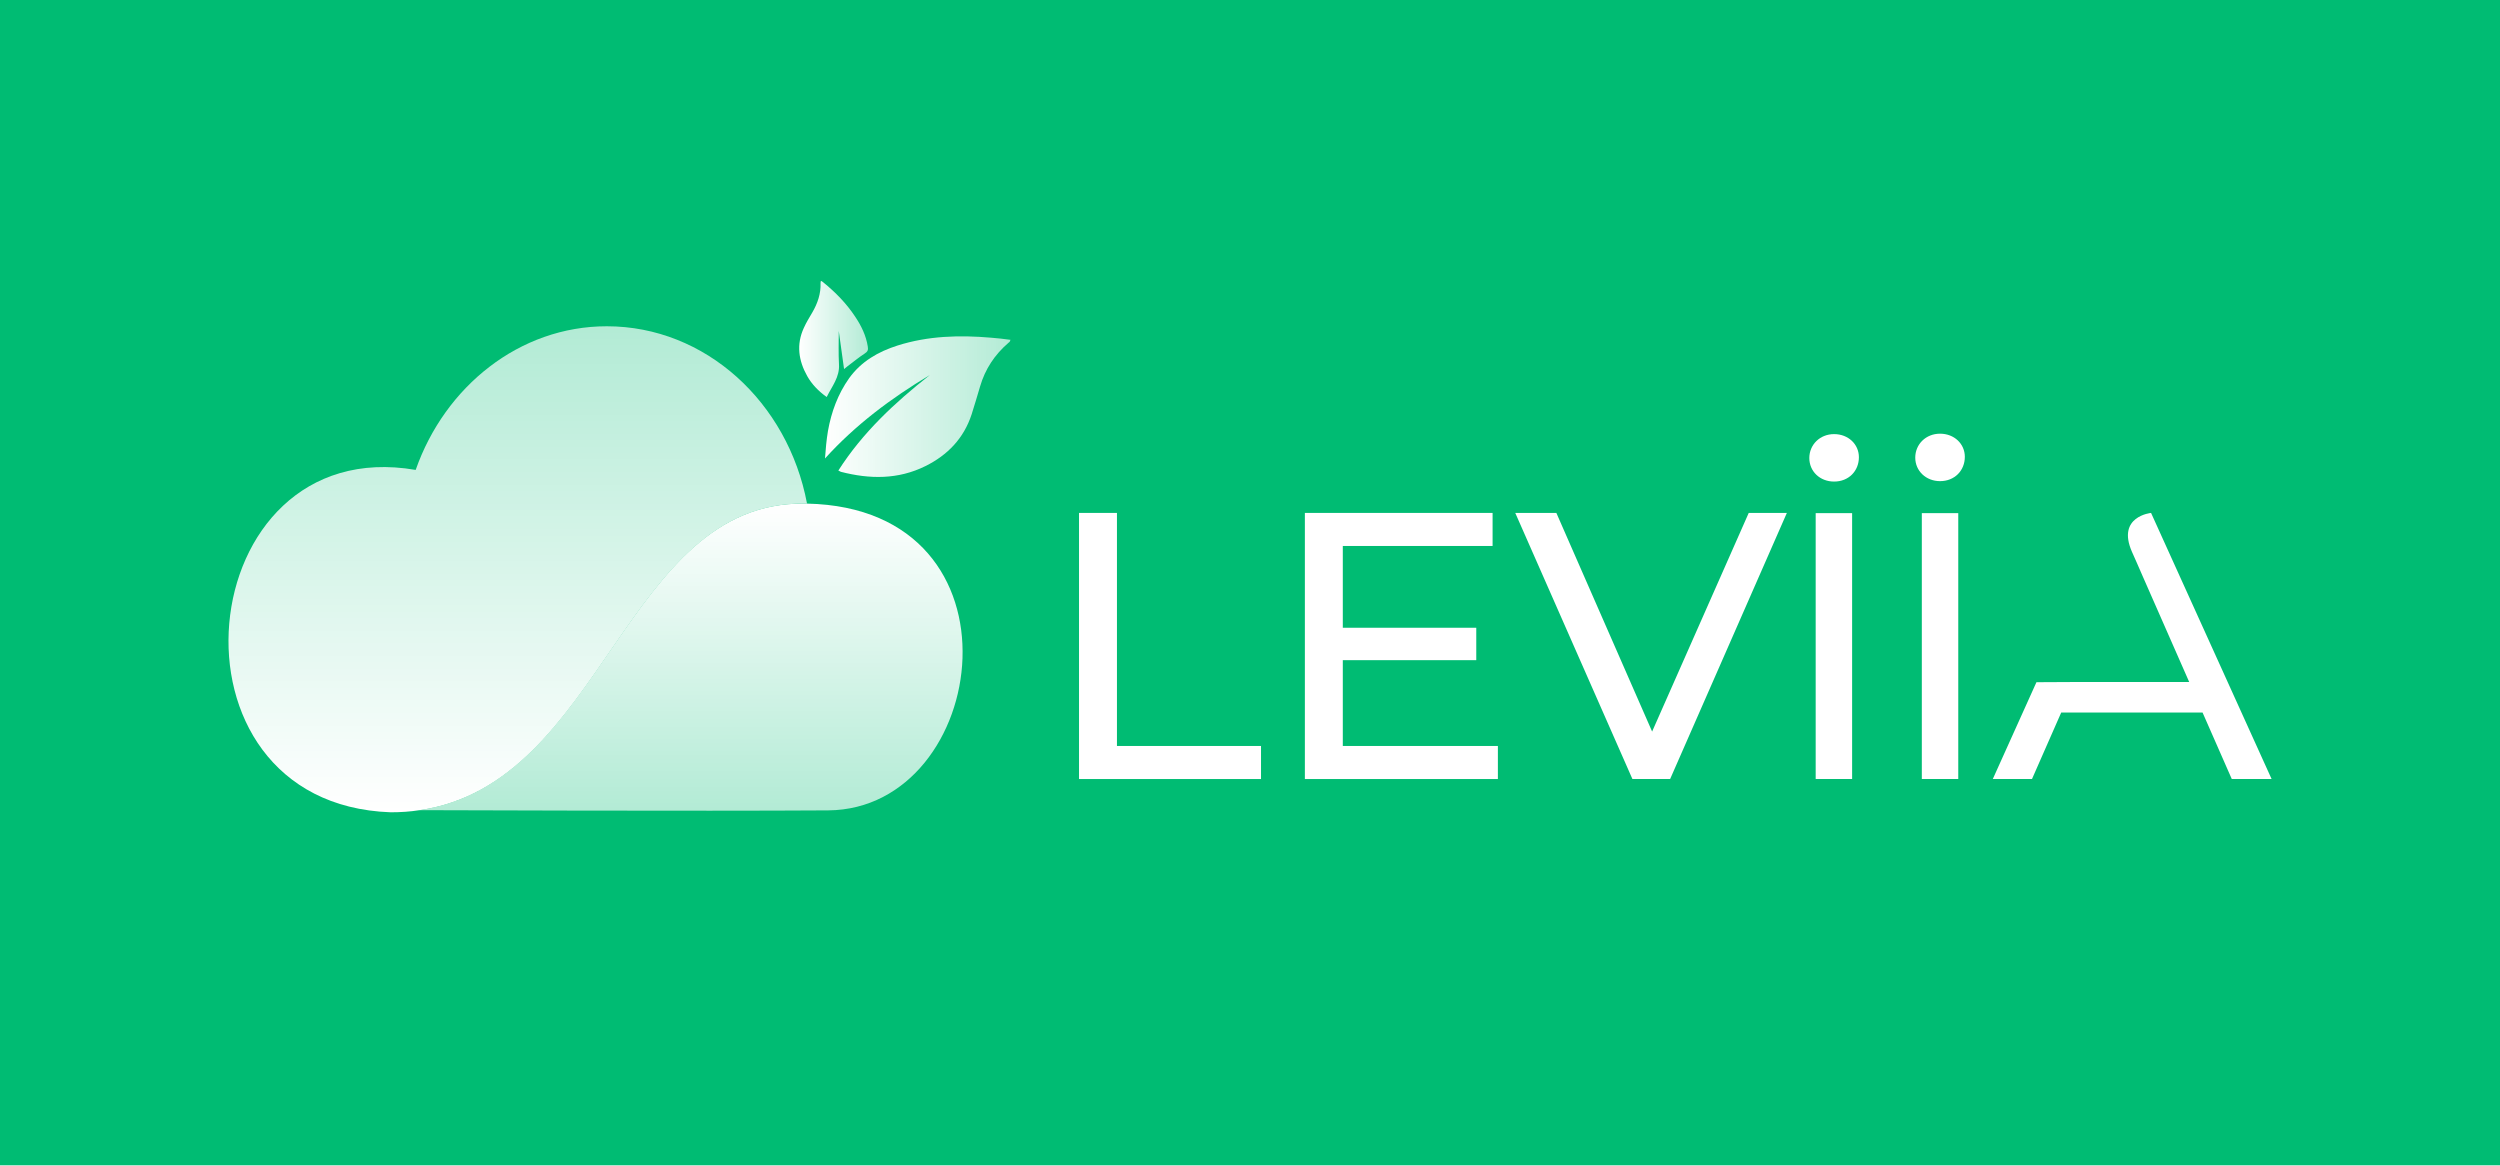
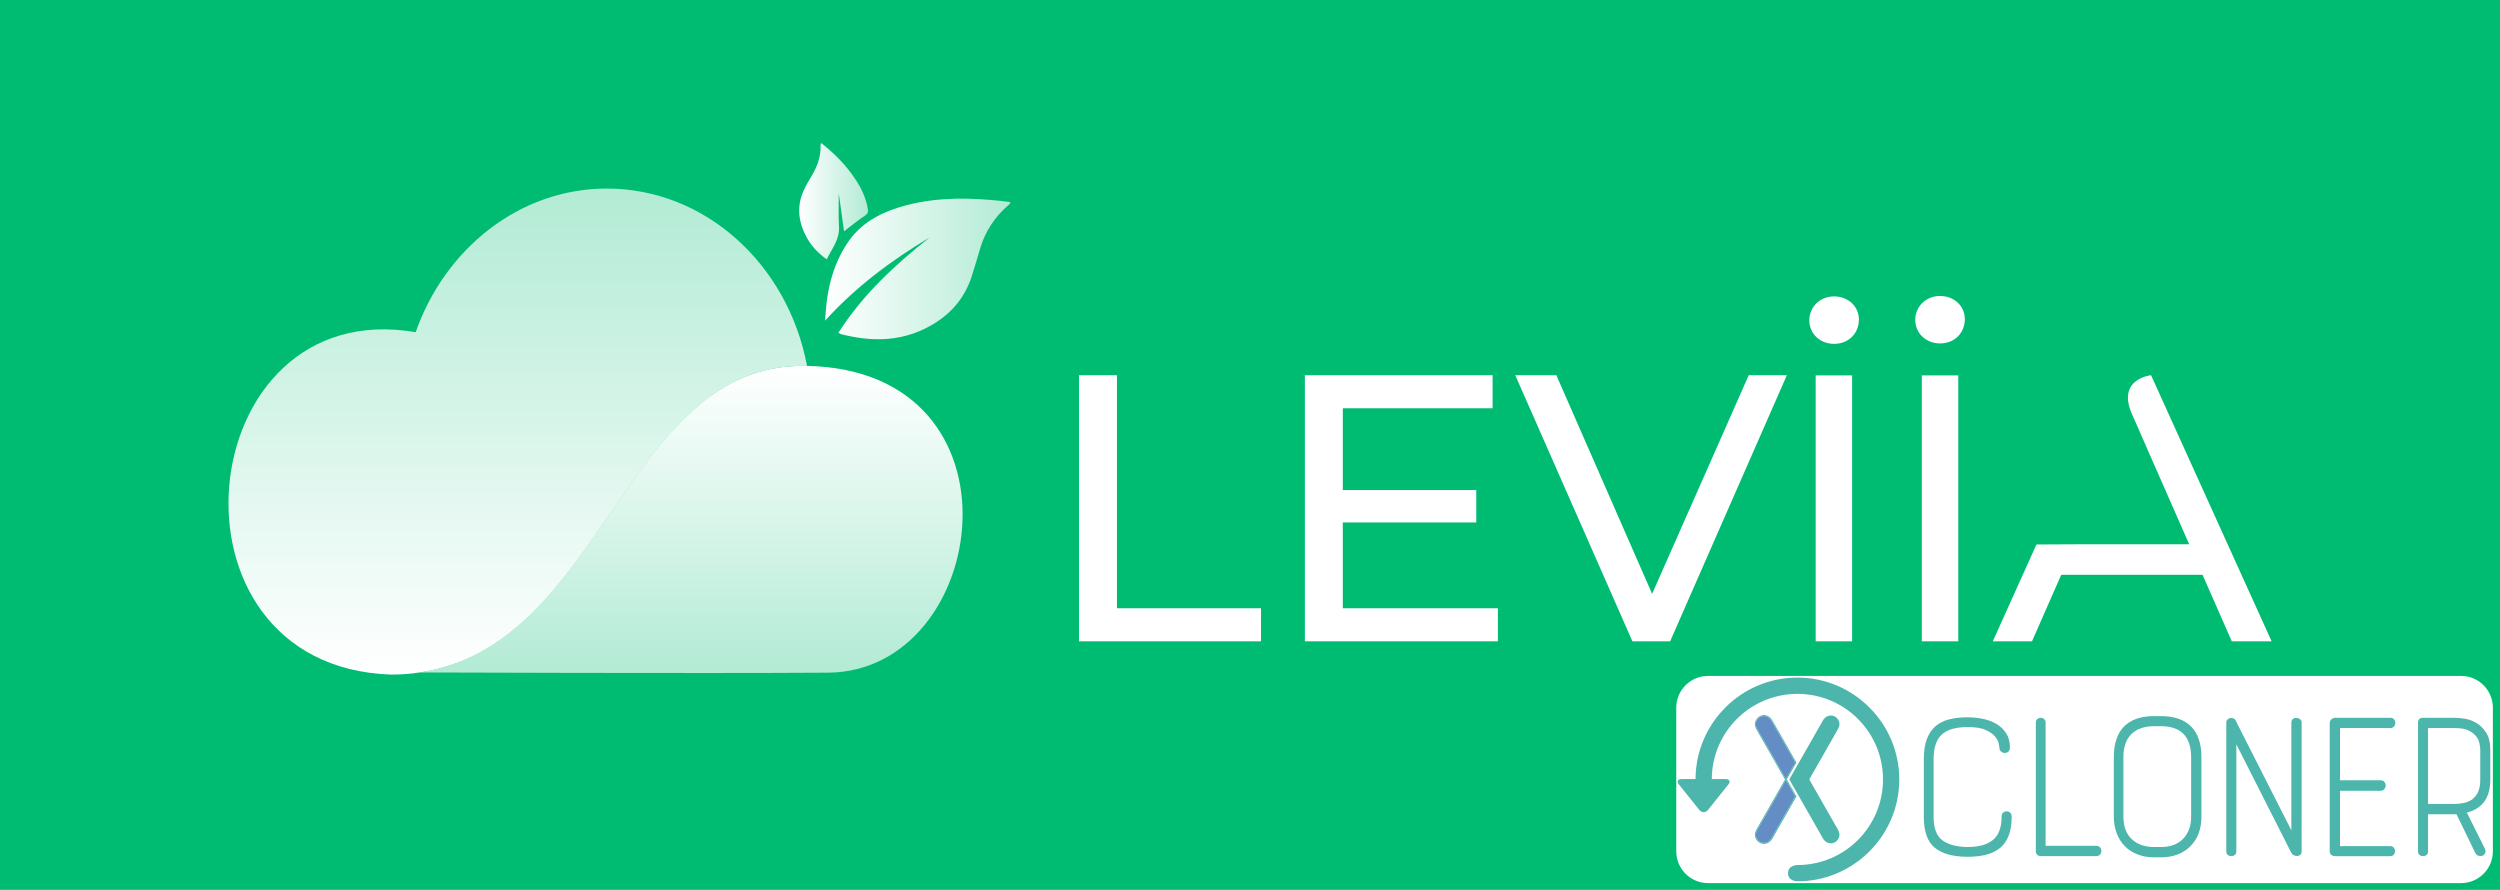
- <svg xmlns="http://www.w3.org/2000/svg" version="1.1" id="Calque_1" x="0px" y="0px" width="1180px" height="550px" viewBox="0 0 1180 550" style="enable-background:new 0 0 1180 550;" xml:space="preserve">
-   <style type="text/css">
- 	.st0{fill:#00BC73;}
- 	.st1{fill:url(#SVGID_1_);}
- 	.st2{fill:url(#SVGID_2_);}
- 	.st3{fill:url(#SVGID_3_);}
- 	.st4{fill:url(#SVGID_4_);}
- 	.st5{fill:#FFFFFF;}
- </style>
-   <rect class="st0" width="1180" height="550" />
-   <g>
-     <g>
-       <g>
-         <g>
-           <linearGradient id="SVGID_1_" gradientUnits="userSpaceOnUse" x1="244.389" y1="446.087" x2="244.389" y2="675.587" gradientTransform="matrix(1 0 0 -1 0 829.5373)">
-             <stop offset="1.901455e-03" style="stop-color:#FFFFFF" />
-             <stop offset="1" style="stop-color:#FFFFFF;stop-opacity:0.7" />
-           </linearGradient>
-           <path class="st1" d="M380.9,237.6c-9-47.7-47.9-83.6-94.5-83.6c-41.2,0-76.4,28.4-90.2,67.8C89.6,203.4,72.1,379.4,184.4,383.4      c4.7,0,9.3-0.3,13.6-1c87.1-12.6,96.7-145.8,181.9-144.7c0.4,0,0.7,0,1.1,0L380.9,237.6z" />
+ <svg xmlns="http://www.w3.org/2000/svg" width="100%" height="100%" viewBox="0 0 1180 420" version="1.1" xml:space="preserve" style="fill-rule:evenodd;clip-rule:evenodd;stroke-linejoin:round;stroke-miterlimit:2;" id="svg109">
+   <g transform="matrix(1,0,0,1,0,-65)" id="g77">
+     <g transform="matrix(1,0,0,0.763636,0,65)" id="g4">
+       <rect x="0" y="0" width="1180" height="550" style="fill:rgb(0,188,115);" id="rect2" />
+     </g>
+     <g id="g38">
+       <g id="g22">
+         <g id="g14">
+           <g id="g8">
+             <path d="M380.9,237.6C371.9,189.9 333,154 286.4,154C245.2,154 210,182.4 196.2,221.8C89.6,203.4 72.1,379.4 184.4,383.4C189.1,383.4 193.7,383.1 198,382.4C285.1,369.8 294.7,236.6 379.9,237.7L381,237.7L380.9,237.6Z" style="fill:url(#_Linear1);fill-rule:nonzero;" id="path6" />
+           </g>
+           <g id="g12">
+             <path d="M197.9,382.4C285,369.8 294.6,236.6 379.8,237.7L380.9,237.7C487,239.9 467.2,381.9 390.9,382.5C330.4,382.9 197.9,382.4 197.9,382.4" style="fill:url(#_Linear2);fill-rule:nonzero;" id="path10" />
+           </g>
        </g>
-         <g>
-           <linearGradient id="SVGID_2_" gradientUnits="userSpaceOnUse" x1="326.09" y1="591.794" x2="326.09" y2="446.832" gradientTransform="matrix(1 0 0 -1 0 829.5373)">
-             <stop offset="1.901455e-03" style="stop-color:#FFFFFF" />
-             <stop offset="1" style="stop-color:#FFFFFF;stop-opacity:0.7" />
-           </linearGradient>
-           <path class="st2" d="M197.9,382.4c87.1-12.6,96.7-145.8,181.9-144.7c0.4,0,0.7,0,1.1,0c106.1,2.2,86.3,144.2,10,144.8      C330.4,382.9,197.9,382.4,197.9,382.4" />
+         <g id="g20">
+           <path d="M477,160.4C473.8,160 470.9,159.6 467.9,159.4C452.9,158.1 438.1,158.5 423.6,163.1C414.5,166 406.5,170.6 400.8,178.5C395.5,186 392.4,194.4 390.8,203.4C390.1,207.6 389.7,211.9 389.4,216.4C403.8,200.5 420.7,187.9 438.9,177C422.4,190 407.2,204.1 395.7,222.1C396.2,222.4 396.6,222.6 396.9,222.7C410.5,226.2 423.9,226.4 436.8,220C447.3,214.8 454.9,206.9 458.6,195.6C460,191.2 461.3,186.8 462.6,182.4C465,174.2 469.5,167.4 476,161.8C476.2,161.6 476.4,161.5 476.6,161.3C476.6,161 476.7,160.9 477,160.4Z" style="fill:url(#_Linear3);fill-rule:nonzero;" id="path16" />
+           <path d="M387.4,132.7C387.4,133 387.3,133.3 387.3,133.6C387.5,138.6 385.9,143.2 383.4,147.5C382,149.9 380.5,152.3 379.4,154.8C375.8,162.6 376.9,170.2 381,177.5C383.2,181.4 386.3,184.6 390.2,187.4C392.7,182.3 396.4,178 396,171.9C395.7,166.8 395.9,161.6 395.9,156.2C396.7,162.2 397.6,168.1 398.4,174.2C399,173.7 399.5,173.3 400,172.9C402.7,170.9 405.3,168.7 408.1,166.9C409.5,166 409.9,165.2 409.6,163.6C408.8,158.4 406.5,153.7 403.6,149.4C399.5,143.2 394.3,137.9 388.5,133.2C388.3,133 388,132.8 387.7,132.6C387.8,132.7 387.6,132.7 387.4,132.7Z" style="fill:url(#_Linear4);fill-rule:nonzero;" id="path18" />
        </g>
      </g>
-       <g>
-         <linearGradient id="SVGID_3_" gradientUnits="userSpaceOnUse" x1="389.366" y1="637.648" x2="476.966" y2="637.648" gradientTransform="matrix(1 0 0 -1 0 829.5373)">
-           <stop offset="1.901455e-03" style="stop-color:#FFFFFF" />
-           <stop offset="1" style="stop-color:#FFFFFF;stop-opacity:0.7" />
-         </linearGradient>
-         <path class="st3" d="M477,160.4c-3.2-0.4-6.1-0.8-9.1-1c-15-1.3-29.8-0.9-44.3,3.7c-9.1,2.9-17.1,7.5-22.8,15.4     c-5.3,7.5-8.4,15.9-10,24.9c-0.7,4.2-1.1,8.5-1.4,13c14.4-15.9,31.3-28.5,49.5-39.4c-16.5,13-31.7,27.1-43.2,45.1     c0.5,0.3,0.9,0.5,1.2,0.6c13.6,3.5,27,3.7,39.9-2.7c10.5-5.2,18.1-13.1,21.8-24.4c1.4-4.4,2.7-8.8,4-13.2     c2.4-8.2,6.9-15,13.4-20.6c0.2-0.2,0.4-0.3,0.6-0.5C476.6,161,476.7,160.9,477,160.4z" />
-         <linearGradient id="SVGID_4_" gradientUnits="userSpaceOnUse" x1="377.191" y1="669.587" x2="409.742" y2="669.587" gradientTransform="matrix(1 0 0 -1 0 829.5373)">
-           <stop offset="1.901455e-03" style="stop-color:#FFFFFF" />
-           <stop offset="1" style="stop-color:#FFFFFF;stop-opacity:0.7" />
-         </linearGradient>
-         <path class="st4" d="M387.4,132.7c0,0.3-0.1,0.6-0.1,0.9c0.2,5-1.4,9.6-3.9,13.9c-1.4,2.4-2.9,4.8-4,7.3     c-3.6,7.8-2.5,15.4,1.6,22.7c2.2,3.9,5.3,7.1,9.2,9.9c2.5-5.1,6.2-9.4,5.8-15.5c-0.3-5.1-0.1-10.3-0.1-15.7     c0.8,6,1.7,11.9,2.5,18c0.6-0.5,1.1-0.9,1.6-1.3c2.7-2,5.3-4.2,8.1-6c1.4-0.9,1.8-1.7,1.5-3.3c-0.8-5.2-3.1-9.9-6-14.2     c-4.1-6.2-9.3-11.5-15.1-16.2c-0.2-0.2-0.5-0.4-0.8-0.6C387.8,132.7,387.6,132.7,387.4,132.7z" />
+       <g id="g36">
+         <path d="M509.3,242.1L527.2,242.1L527.2,352.1L595.2,352.1L595.2,367.7L509.3,367.7L509.3,242.1Z" style="fill:white;fill-rule:nonzero;" id="path24" />
+         <path d="M707,352.1L707,367.7L615.9,367.7L615.9,242.1L704.5,242.1L704.5,257.7L633.8,257.7L633.8,296.3L696.8,296.3L696.8,311.6L633.8,311.6L633.8,352.1L707,352.1Z" style="fill:white;fill-rule:nonzero;" id="path26" />
+         <path d="M843.4,242.1L788.3,367.7L770.5,367.7L715.2,242.1L734.6,242.1L779.8,345.3L825.4,242.1L843.4,242.1Z" style="fill:white;fill-rule:nonzero;" id="path28" />
+         <path d="M854,216.2C854,209.9 859,204.9 865.7,204.9C872.4,204.9 877.4,209.7 877.4,215.8C877.4,222.3 872.6,227.3 865.7,227.3C859,227.3 854,222.5 854,216.2ZM857,242.2L874.2,242.2L874.2,367.7L857,367.7L857,242.2Z" style="fill:white;fill-rule:nonzero;" id="path30" />
+         <path d="M904,216C904,209.7 909,204.7 915.7,204.7C922.4,204.7 927.4,209.5 927.4,215.6C927.4,222.1 922.6,227.1 915.7,227.1C909.1,227.1 904,222.3 904,216ZM907.1,242.2L924.3,242.2L924.3,367.7L907.1,367.7L907.1,242.2Z" style="fill:white;fill-rule:nonzero;" id="path32" />
+         <path d="M1015.3,242.1C1015.3,242.1 998.9,243.7 1006.3,260.5C1013.7,277.2 1006.3,260.4 1006.3,260.4L1011.4,272.1L1033.3,321.9L980.8,321.9L961.2,322L940.6,367.7L959.1,367.7L972.9,336.3L1039.6,336.3L1053.4,367.7L1072.2,367.7L1015.3,242.1Z" style="fill:white;fill-rule:nonzero;" id="path34" />
      </g>
    </g>
-     <g>
-       <path class="st5" d="M509.3,242.1h17.9v110h68v15.6h-85.9V242.1z" />
-       <path class="st5" d="M707,352.1v15.6h-91.1V242.1h88.6v15.6h-70.7v38.6h63v15.3h-63v40.5H707z" />
-       <path class="st5" d="M843.4,242.1l-55.1,125.6h-17.8l-55.3-125.6h19.4l45.2,103.2l45.6-103.2L843.4,242.1L843.4,242.1z" />
-       <path class="st5" d="M854,216.2c0-6.3,5-11.3,11.7-11.3s11.7,4.8,11.7,10.9c0,6.5-4.8,11.5-11.7,11.5    C859,227.3,854,222.5,854,216.2z M857,242.2h17.2v125.5H857V242.2z" />
-       <path class="st5" d="M904,216c0-6.3,5-11.3,11.7-11.3s11.7,4.8,11.7,10.9c0,6.5-4.8,11.5-11.7,11.5C909.1,227.1,904,222.3,904,216    z M907.1,242.2h17.2v125.5h-17.2V242.2z" />
-       <path class="st5" d="M1015.3,242.1c0,0-16.4,1.6-9,18.4c7.4,16.7,0-0.1,0-0.1l5.1,11.7l0,0l0,0l21.9,49.8h-52.5l-19.6,0.1    l-20.6,45.7h18.5l13.8-31.4h66.7l13.8,31.4h18.8L1015.3,242.1z" />
+   </g>
+   <g id="layer3">
+     <rect style="opacity:1;fill:#ffffff;fill-opacity:1;stroke:none;stroke-width:0" id="rect266" width="385.443" height="97.79" x="791.193" y="319.035" rx="15" ry="15" />
+   </g>
+   <g id="layer1">
+     <g id="xcloner-logo.svg" transform="matrix(1.662,0,0,1.662,984.7903,367.9011)" style="clip-rule:evenodd;fill-rule:evenodd;stroke-linejoin:round;stroke-miterlimit:2">
+       <g transform="translate(-117.07,-32)" id="g74">
+         <g id="g72">
+           <g id="g44">
+             <path d="M 34.39,27.19 27.62,15.32 C 27.14,14.5 26.36,14 25.52,13.98 h -0.05 c -0.77,0 -1.46,0.4 -1.92,1.11 -0.52,0.81 -0.49,1.65 0.09,2.66 1.27,2.2 3.23,5.65 5.13,8.98 1.07,1.88 2.1,3.69 2.94,5.16 z" style="fill:#648cc5;fill-rule:nonzero" id="path40" />
+             <path d="m 31.72,32.1 c -0.84,1.47 -1.88,3.29 -2.95,5.17 -1.9,3.33 -3.86,6.78 -5.13,8.98 -0.58,1 -0.61,1.85 -0.09,2.66 0.46,0.72 1.17,1.13 1.97,1.11 0.84,-0.02 1.62,-0.52 2.1,-1.34 1.54,-2.66 4.44,-7.76 6.77,-11.87 -0.97,-1.71 -1.85,-3.25 -2.48,-4.36 z" style="fill:#648cc5;fill-rule:nonzero" id="path42" />
+           </g>
+           <g id="g70">
+             <g id="g58">
+               <path d="m 87.71,14.8 c 1.43,0.29 2.71,0.78 3.84,1.46 1.13,0.68 2.05,1.56 2.75,2.65 0.7,1.09 1.05,2.42 1.05,4.01 0,0.54 -0.16,0.94 -0.48,1.19 -0.32,0.25 -0.66,0.37 -1.02,0.37 -0.36,0 -0.7,-0.14 -1.02,-0.41 -0.32,-0.27 -0.48,-0.66 -0.48,-1.16 0,-0.14 -0.07,-0.52 -0.2,-1.16 -0.14,-0.63 -0.49,-1.29 -1.05,-1.97 -0.57,-0.68 -1.45,-1.29 -2.65,-1.84 -1.2,-0.54 -2.89,-0.82 -5.06,-0.82 -3.4,0 -5.87,0.71 -7.41,2.14 -1.54,1.43 -2.31,3.75 -2.31,6.97 v 16.38 c 0,3.26 0.86,5.51 2.58,6.73 1.72,1.22 4.1,1.84 7.14,1.84 3.13,0 5.51,-0.67 7.14,-2 1.63,-1.34 2.45,-3.55 2.45,-6.63 0,-0.5 0.15,-0.87 0.44,-1.12 0.29,-0.25 0.62,-0.37 0.99,-0.37 0.36,0 0.69,0.12 0.99,0.37 0.29,0.25 0.44,0.62 0.44,1.12 0,2.13 -0.28,3.93 -0.85,5.4 -0.57,1.47 -1.39,2.65 -2.48,3.53 -1.09,0.88 -2.4,1.52 -3.94,1.9 -1.54,0.39 -3.26,0.58 -5.17,0.58 -4.17,0 -7.3,-0.85 -9.38,-2.55 -2.08,-1.7 -3.13,-4.63 -3.13,-8.8 V 26.25 c 0,-2.27 0.28,-4.16 0.85,-5.68 0.57,-1.52 1.38,-2.74 2.45,-3.67 1.07,-0.93 2.37,-1.59 3.91,-1.97 1.54,-0.39 3.31,-0.58 5.3,-0.58 1.44,0.01 2.88,0.15 4.31,0.45 z" style="fill:#4cb6ac;fill-rule:nonzero" id="path46" />
+               <path d="m 103.14,14.83 c 0.29,-0.23 0.61,-0.34 0.95,-0.34 0.34,0 0.66,0.11 0.95,0.34 0.29,0.23 0.44,0.57 0.44,1.02 v 35 h 14.34 c 0.5,0 0.87,0.15 1.12,0.44 0.25,0.29 0.37,0.63 0.37,1.02 0,0.39 -0.12,0.73 -0.37,1.02 -0.25,0.29 -0.62,0.44 -1.12,0.44 h -15.7 c -0.45,0 -0.8,-0.14 -1.05,-0.41 -0.25,-0.27 -0.37,-0.59 -0.37,-0.95 V 15.85 c 0,-0.45 0.14,-0.79 0.44,-1.02 z" style="fill:#4cb6ac;fill-rule:nonzero" id="path48" />
+               <path d="m 127.74,16.97 c 1.93,-1.97 4.81,-2.96 8.67,-2.96 h 1.77 c 3.81,0 6.68,0.99 8.63,2.96 1.95,1.97 2.92,4.88 2.92,8.73 v 16.86 c 0,3.53 -1.05,6.34 -3.16,8.43 -2.11,2.08 -4.91,3.13 -8.39,3.13 h -1.77 c -1.77,0 -3.36,-0.27 -4.79,-0.82 -1.43,-0.54 -2.64,-1.33 -3.64,-2.34 -1,-1.02 -1.77,-2.24 -2.31,-3.67 -0.54,-1.43 -0.82,-3 -0.82,-4.72 V 25.71 c 0,-3.86 0.97,-6.77 2.89,-8.74 z m 16.79,31.88 c 1.52,-1.56 2.28,-3.66 2.28,-6.29 V 25.71 c 0,-5.89 -2.88,-8.84 -8.63,-8.84 h -1.77 c -2.85,0 -5.04,0.75 -6.56,2.24 -1.52,1.5 -2.28,3.69 -2.28,6.59 v 16.86 c 0,2.76 0.79,4.89 2.38,6.39 1.59,1.5 3.74,2.24 6.46,2.24 h 1.77 c 2.72,0.01 4.83,-0.78 6.35,-2.34 z" style="fill:#4cb6ac;fill-rule:nonzero" id="path50" />
+               <path d="m 177.84,53.37 c -0.25,0.23 -0.53,0.35 -0.85,0.37 -0.32,0.02 -0.65,-0.05 -0.99,-0.2 -0.34,-0.16 -0.6,-0.42 -0.78,-0.78 L 159.65,22.04 v 30.38 c 0,0.45 -0.15,0.79 -0.44,1.02 -0.29,0.23 -0.62,0.34 -0.99,0.34 -0.36,0 -0.69,-0.11 -0.99,-0.34 -0.29,-0.23 -0.44,-0.57 -0.44,-1.02 V 15.85 c 0,-0.36 0.11,-0.66 0.34,-0.88 0.23,-0.23 0.49,-0.36 0.78,-0.41 0.29,-0.05 0.58,-0.02 0.85,0.07 0.27,0.09 0.48,0.25 0.61,0.48 l 15.9,31.33 V 15.85 c 0,-0.45 0.15,-0.79 0.44,-1.02 0.29,-0.23 0.63,-0.33 1.02,-0.31 0.39,0.02 0.73,0.15 1.02,0.37 0.29,0.23 0.44,0.54 0.44,0.95 v 36.57 c 0.02,0.42 -0.1,0.73 -0.35,0.96 z" style="fill:#4cb6ac;fill-rule:nonzero" id="path52" />
+               <path d="m 186.67,14.9 c 0.34,-0.27 0.69,-0.41 1.05,-0.41 h 15.63 c 0.5,0 0.86,0.15 1.09,0.44 0.23,0.29 0.34,0.63 0.34,1.02 0,0.39 -0.12,0.73 -0.37,1.02 -0.25,0.29 -0.6,0.44 -1.05,0.44 h -14.27 v 14.82 h 11.49 c 0.5,0 0.87,0.16 1.12,0.48 0.25,0.32 0.37,0.66 0.37,1.02 0,0.36 -0.14,0.7 -0.41,1.02 -0.27,0.32 -0.63,0.48 -1.09,0.48 h -11.49 v 15.7 h 14.27 c 0.45,0 0.79,0.15 1.02,0.44 0.23,0.29 0.34,0.62 0.34,0.99 0,0.36 -0.11,0.69 -0.34,0.99 -0.23,0.29 -0.57,0.44 -1.02,0.44 h -15.63 c -0.36,0 -0.71,-0.1 -1.05,-0.31 -0.34,-0.2 -0.51,-0.62 -0.51,-1.26 V 16.05 c 0,-0.49 0.17,-0.88 0.51,-1.15 z" style="fill:#4cb6ac;fill-rule:nonzero" id="path54" />
+               <path d="m 213.66,53.44 c -0.29,0.23 -0.62,0.34 -0.99,0.34 -0.37,0 -0.69,-0.11 -0.99,-0.34 -0.29,-0.23 -0.44,-0.57 -0.44,-1.02 v -36.5 c 0,-0.95 0.48,-1.43 1.43,-1.43 h 9.18 c 0.59,0 1.44,0.08 2.55,0.24 1.11,0.16 2.21,0.54 3.3,1.16 1.09,0.61 2.04,1.53 2.85,2.75 0.82,1.22 1.22,2.88 1.22,4.96 v 8.5 c 0,5.08 -2.22,8.18 -6.66,9.31 l 5.1,10.2 c 0.23,0.5 0.26,0.93 0.1,1.29 -0.16,0.36 -0.41,0.61 -0.75,0.75 -0.34,0.14 -0.73,0.14 -1.16,0 -0.43,-0.14 -0.78,-0.5 -1.05,-1.09 l -5.17,-10.67 h -8.09 v 10.54 c 0.01,0.44 -0.14,0.78 -0.43,1.01 z m 15.05,-31.61 c -0.14,-0.73 -0.44,-1.4 -0.92,-2.04 -0.48,-0.63 -1.19,-1.19 -2.14,-1.67 -0.95,-0.48 -2.22,-0.71 -3.81,-0.71 h -7.75 v 21.55 h 7.14 c 0.95,0 1.88,-0.08 2.79,-0.24 0.91,-0.16 1.72,-0.48 2.45,-0.95 0.72,-0.48 1.31,-1.17 1.77,-2.07 0.45,-0.91 0.68,-2.11 0.68,-3.6 v -8.5 c 0,-0.45 -0.07,-1.04 -0.21,-1.77 z" style="fill:#4cb6ac;fill-rule:nonzero" id="path56" />
+             </g>
+             <g id="g68">
+               <g id="g64">
+                 <path d="M 34.67,36.74 C 33.68,35 32.79,33.44 32.15,32.31 L 31.97,32 l 2.74,-4.8 -6.85,-12 c -0.52,-0.91 -1.39,-1.46 -2.33,-1.48 -0.88,-0.02 -1.69,0.43 -2.2,1.23 -0.57,0.89 -0.55,1.85 0.08,2.94 1.27,2.2 3.23,5.64 5.13,8.98 1.06,1.87 2.09,3.67 2.93,5.14 -0.84,1.47 -1.87,3.27 -2.93,5.14 -1.9,3.33 -3.86,6.78 -5.13,8.98 -0.63,1.08 -0.65,2.05 -0.08,2.94 0.5,0.79 1.28,1.23 2.15,1.23 h 0.06 c 0.93,-0.02 1.8,-0.57 2.33,-1.48 1.55,-2.67 4.46,-7.79 6.81,-11.94 l 0.04,-0.07 z m -5.9,-10.02 c -1.9,-3.33 -3.86,-6.78 -5.13,-8.98 -0.58,-1 -0.61,-1.85 -0.09,-2.66 0.45,-0.71 1.15,-1.11 1.92,-1.11 h 0.05 c 0.84,0.02 1.62,0.52 2.1,1.34 l 6.77,11.87 -2.68,4.69 C 30.87,30.41 29.84,28.6 28.77,26.72 Z m -1.15,21.95 c -0.48,0.82 -1.26,1.33 -2.1,1.34 -0.8,0.02 -1.51,-0.39 -1.97,-1.11 -0.52,-0.81 -0.49,-1.65 0.09,-2.66 1.27,-2.2 3.24,-5.65 5.13,-8.98 1.07,-1.88 2.1,-3.69 2.95,-5.17 l 0.19,0.33 c 0.64,1.12 1.51,2.65 2.48,4.36 -2.33,4.13 -5.23,9.23 -6.77,11.89 z" style="fill:#4cb6ac;fill-rule:nonzero" id="path60" />
+                 <path d="m 32.69,31.99 c 2.22,3.9 7.3,12.86 9.55,16.75 1.03,1.78 3.24,1.9 4.3,0.24 0.6,-0.94 0.45,-1.87 -0.08,-2.8 -2.01,-3.47 -5.78,-10.13 -8.1,-14.19 2.32,-4.06 6.1,-10.72 8.1,-14.19 0.54,-0.93 0.69,-1.86 0.08,-2.8 -1.06,-1.65 -3.27,-1.54 -4.3,0.24 z" style="fill:#4cb6ac;fill-rule:nonzero" id="path62" />
+               </g>
+               <path d="M 34.99,3.07 C 19.07,3.07 6.12,15.99 6.06,31.9 H 2.08 C 1,31.9 0.67,32.59 1.35,33.43 l 5.79,7.24 c 0.67,0.84 1.77,0.84 2.45,0 l 5.79,-7.24 C 16.05,32.59 15.72,31.9 14.65,31.9 H 10.68 C 10.74,18.52 21.6,7.7 34.99,7.7 48.42,7.69 59.3,18.57 59.3,32 59.3,45.43 48.42,56.31 34.99,56.31 h -0.01 c 0,0 -2.66,-0.01 -2.66,2.3 0,2.32 2.66,2.32 2.66,2.32 h 0.01 C 50.94,60.93 63.92,47.95 63.92,32 63.92,16.05 50.94,3.07 34.99,3.07 Z" style="fill:#4cb6ac;fill-rule:nonzero" id="path66" />
+             </g>
+           </g>
+         </g>
+       </g>
    </g>
  </g>
+   <defs id="defs107">
+     <linearGradient id="_Linear1" x1="0" y1="0" x2="1" y2="0" gradientUnits="userSpaceOnUse" gradientTransform="matrix(1.40528e-14,-229.5,229.5,1.40528e-14,244.389,383.45)">
+       <stop offset="0" style="stop-color:white;stop-opacity:1" id="stop79" />
+       <stop offset="0" style="stop-color:white;stop-opacity:1" id="stop81" />
+       <stop offset="1" style="stop-color:white;stop-opacity:0.7" id="stop83" />
+     </linearGradient>
+     <linearGradient id="_Linear2" x1="0" y1="0" x2="1" y2="0" gradientUnits="userSpaceOnUse" gradientTransform="matrix(8.87636e-15,144.962,-144.962,8.87636e-15,326.09,237.743)">
+       <stop offset="0" style="stop-color:white;stop-opacity:1" id="stop86" />
+       <stop offset="0" style="stop-color:white;stop-opacity:1" id="stop88" />
+       <stop offset="1" style="stop-color:white;stop-opacity:0.7" id="stop90" />
+     </linearGradient>
+     <linearGradient id="_Linear3" x1="0" y1="0" x2="1" y2="0" gradientUnits="userSpaceOnUse" gradientTransform="matrix(87.6,0,0,87.6,389.366,191.889)">
+       <stop offset="0" style="stop-color:white;stop-opacity:1" id="stop93" />
+       <stop offset="0" style="stop-color:white;stop-opacity:1" id="stop95" />
+       <stop offset="1" style="stop-color:white;stop-opacity:0.7" id="stop97" />
+     </linearGradient>
+     <linearGradient id="_Linear4" x1="0" y1="0" x2="1" y2="0" gradientUnits="userSpaceOnUse" gradientTransform="matrix(32.5512,0,0,32.5512,377.191,159.95)">
+       <stop offset="0" style="stop-color:white;stop-opacity:1" id="stop100" />
+       <stop offset="0" style="stop-color:white;stop-opacity:1" id="stop102" />
+       <stop offset="1" style="stop-color:white;stop-opacity:0.7" id="stop104" />
+     </linearGradient>
+   </defs>
</svg>
